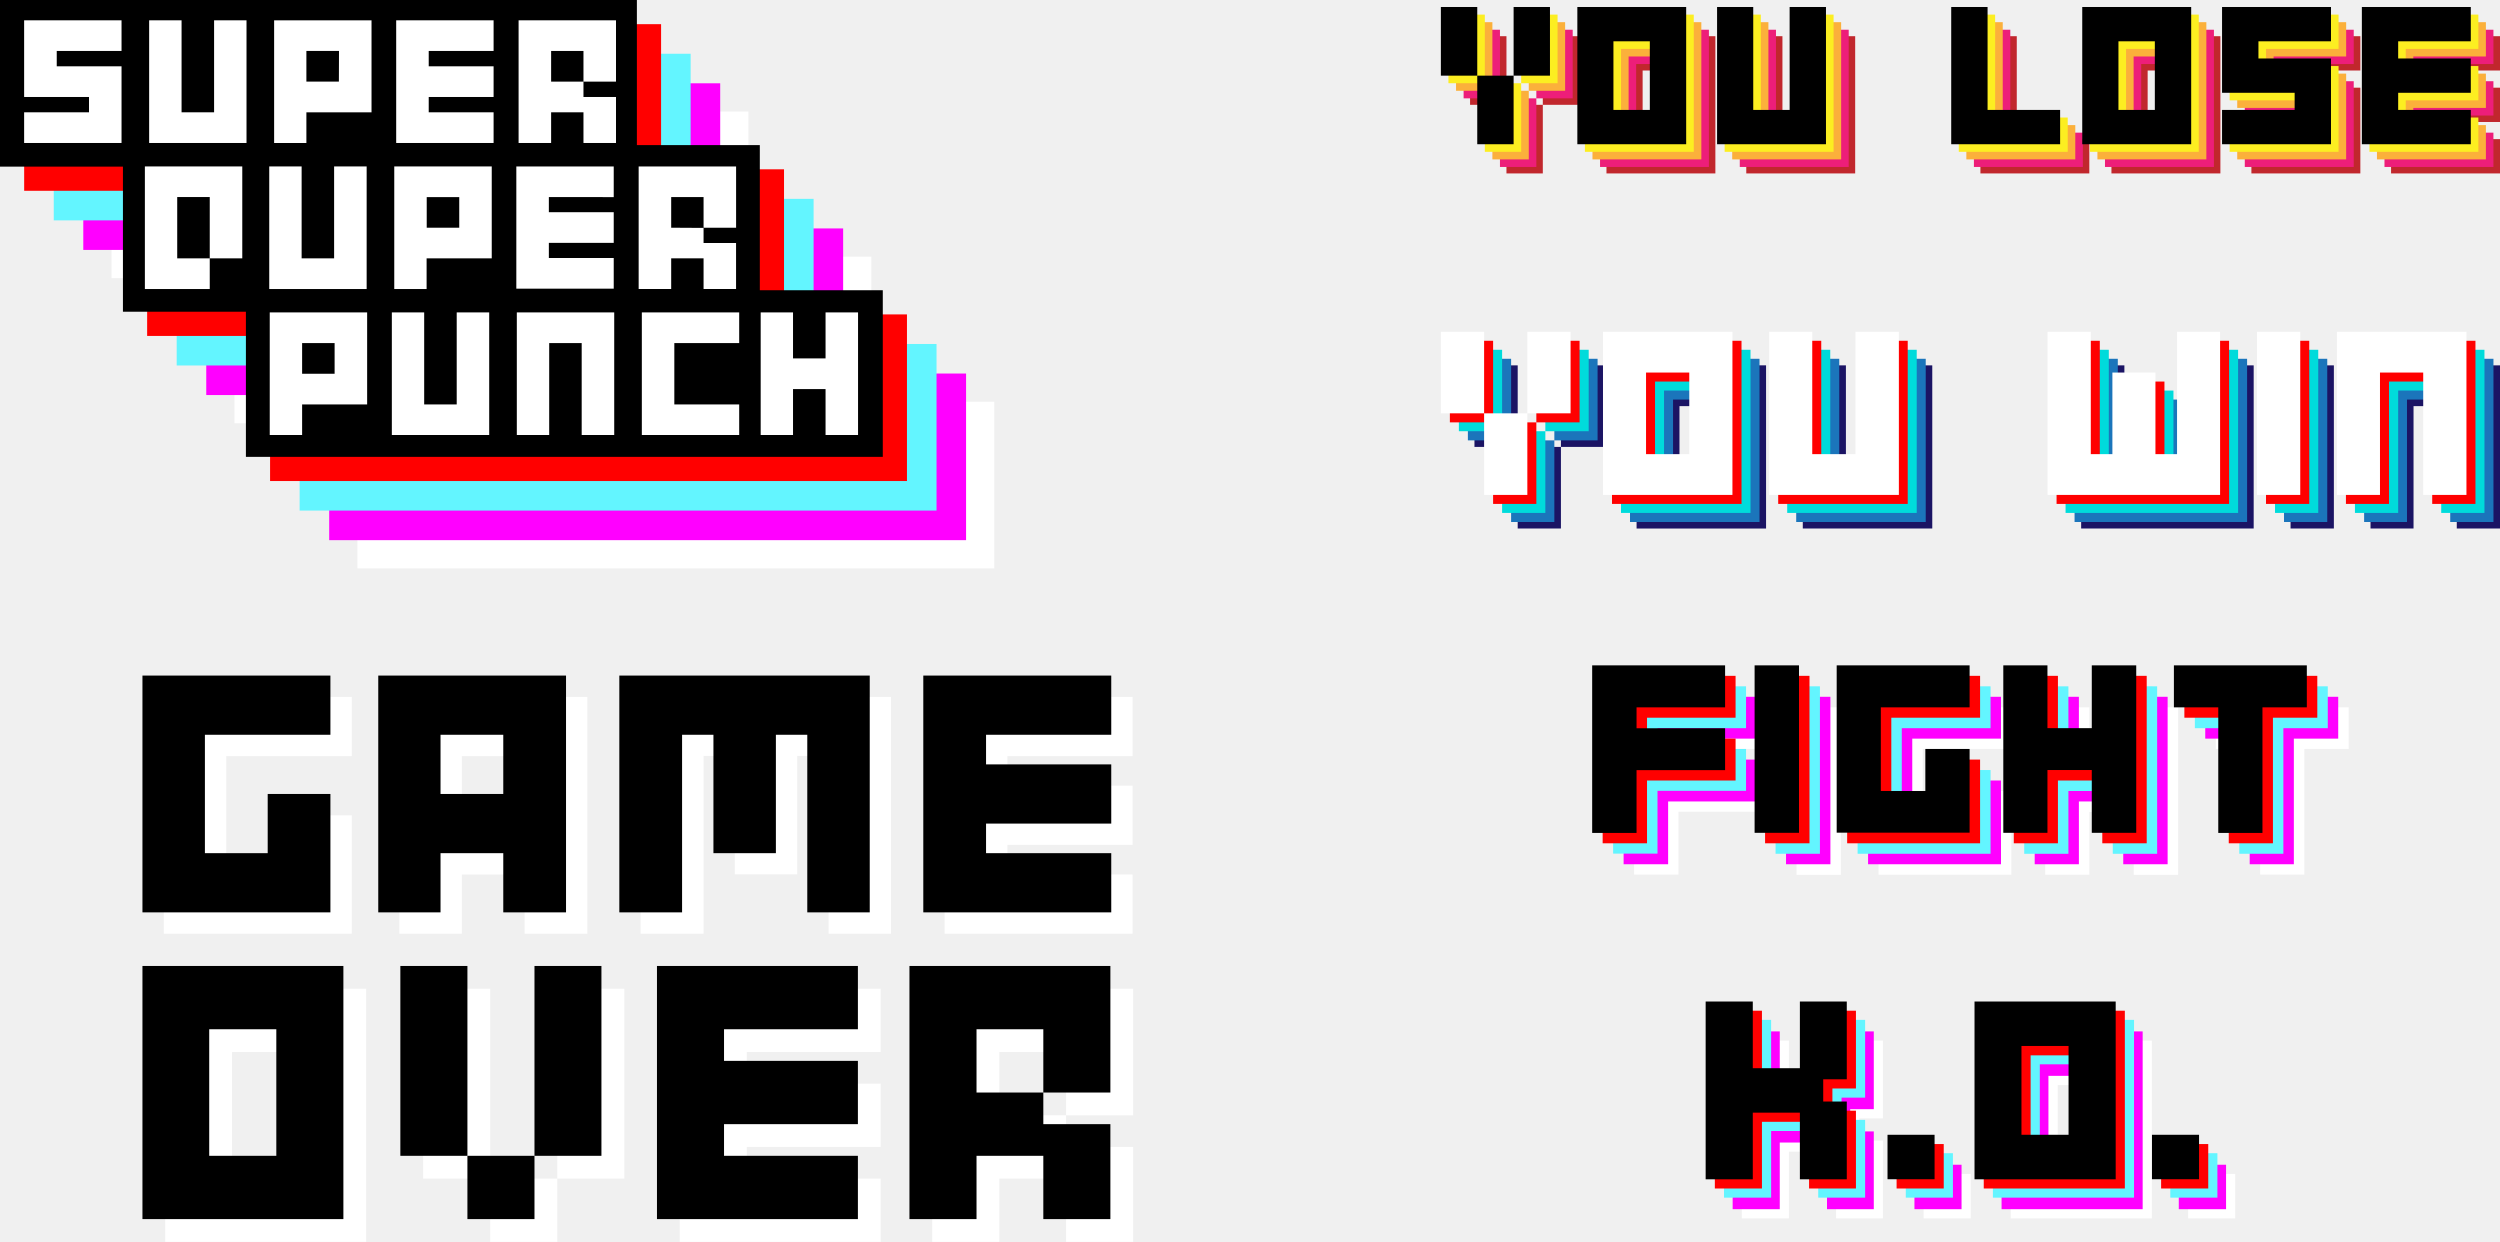
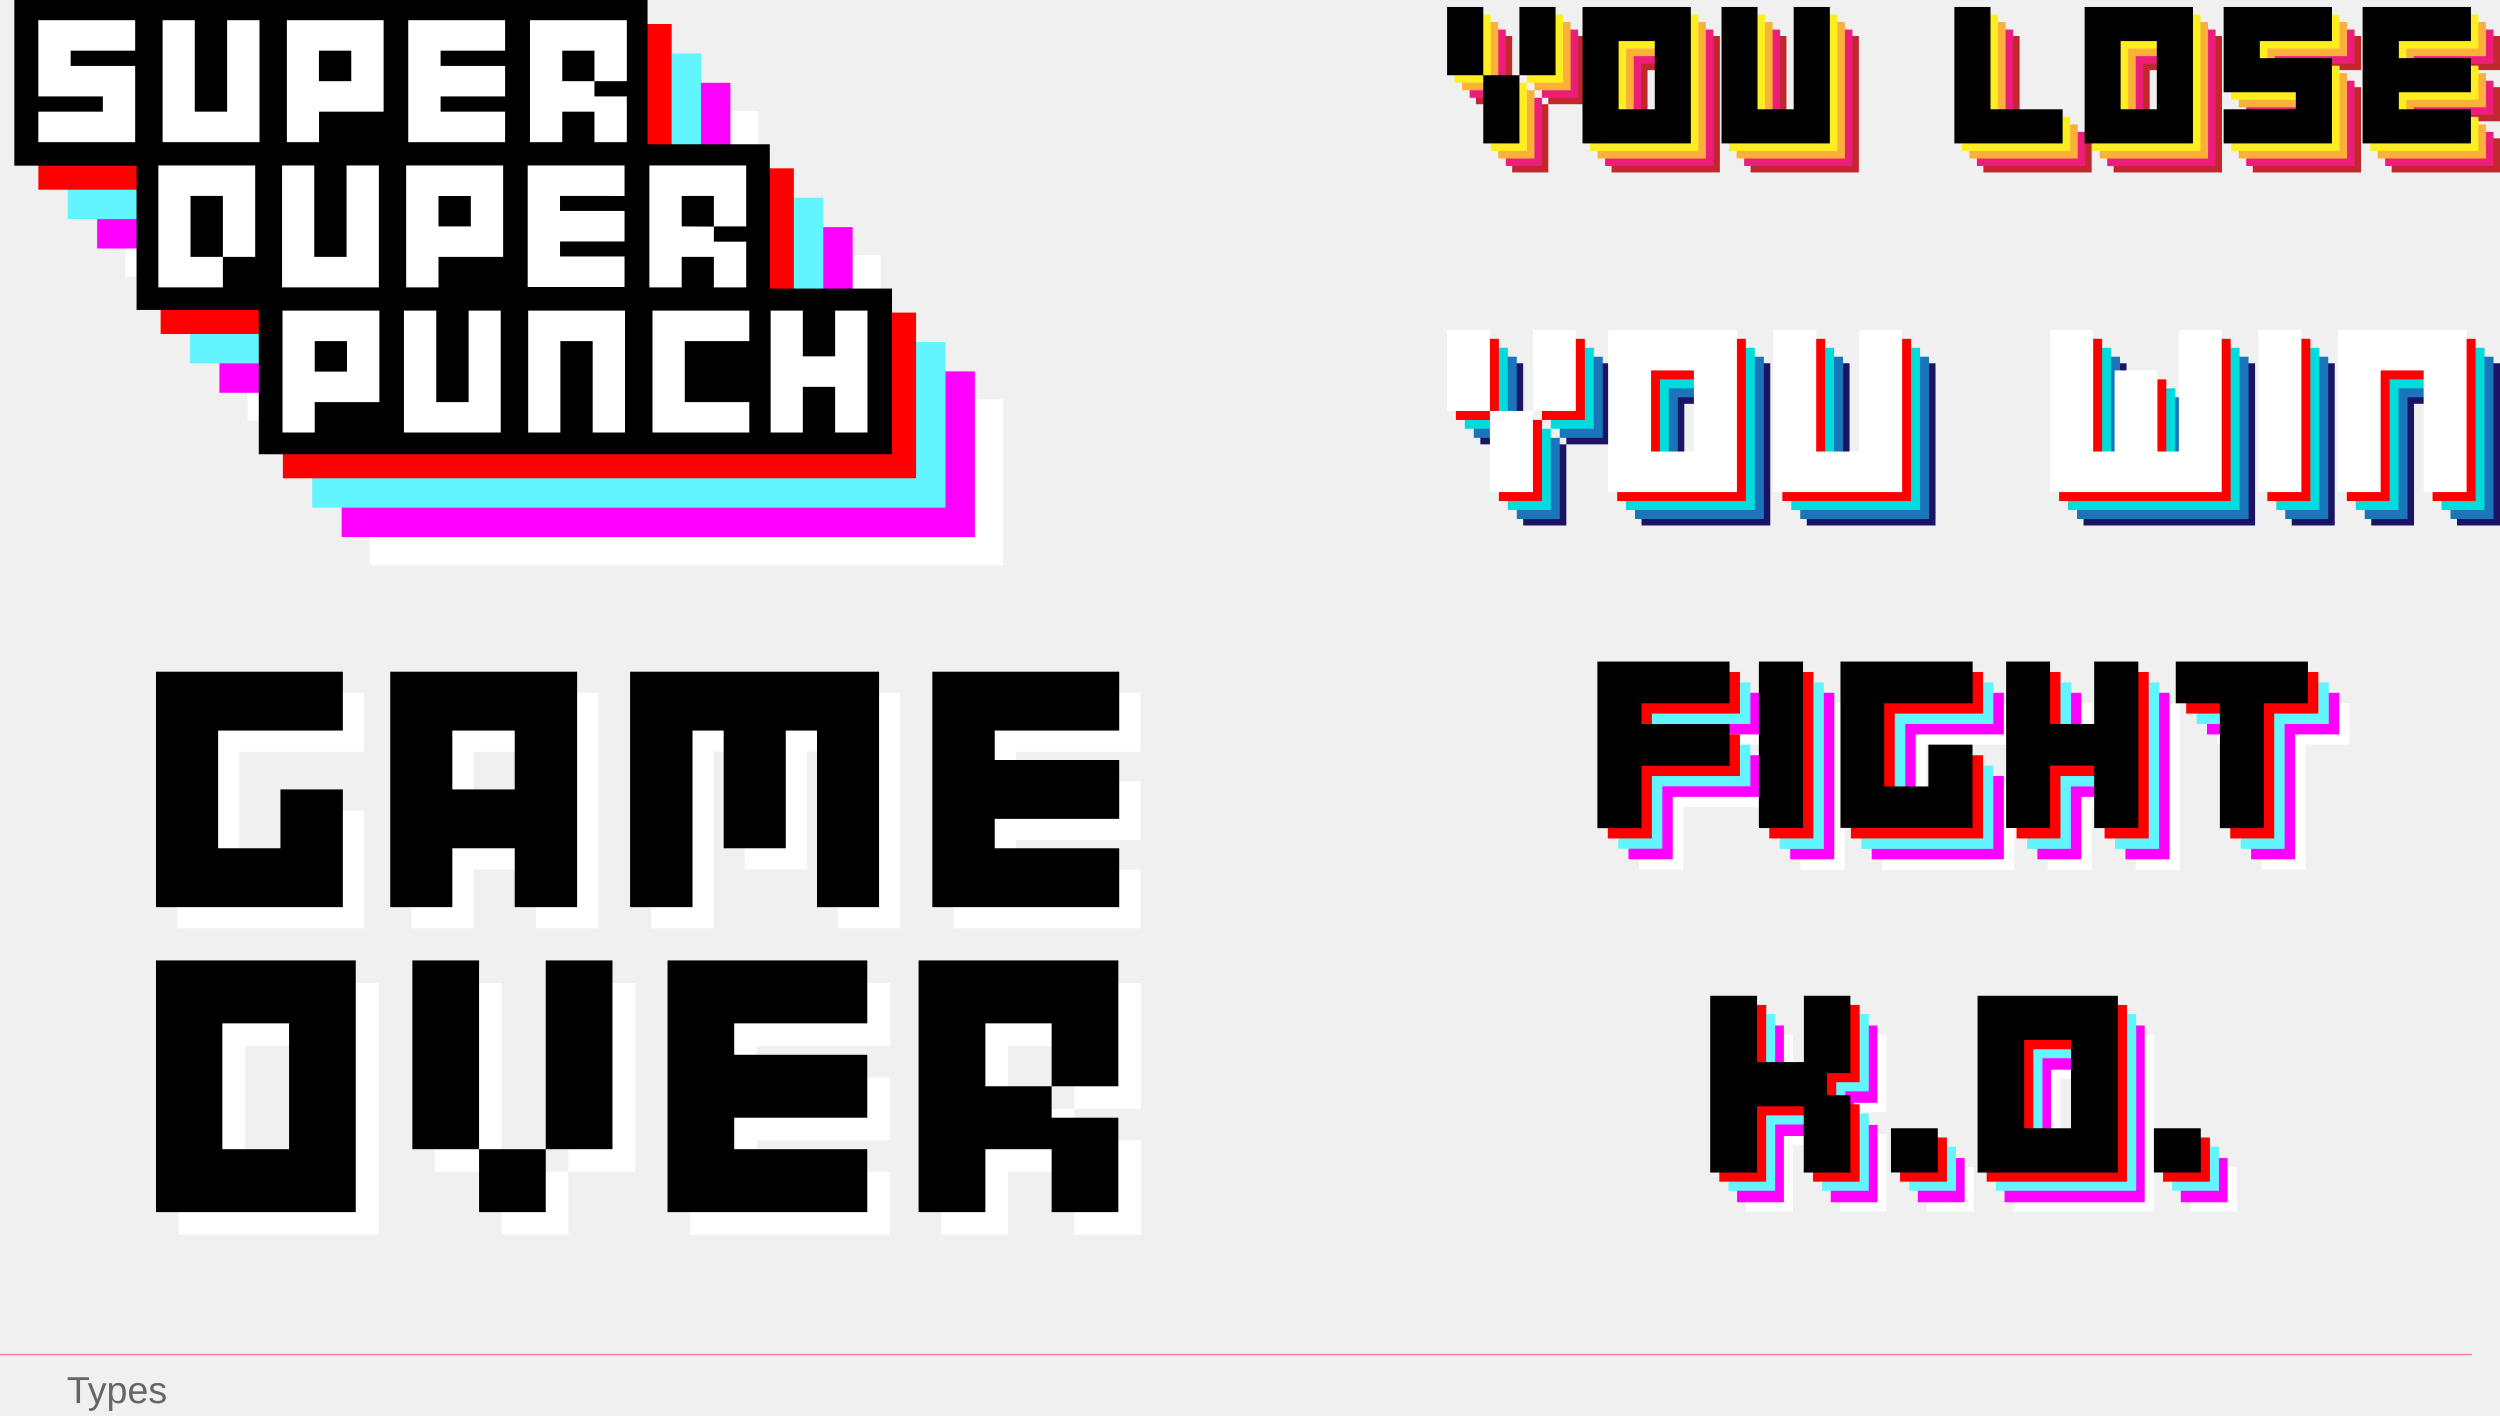
- <svg xmlns="http://www.w3.org/2000/svg" viewBox="0 0 660.92 328.31">
+ <svg xmlns="http://www.w3.org/2000/svg" viewBox="0 0 664.73 376.32">
  <defs>
-     <style>.cls-1{fill:#fff;}.cls-2{fill:#f0f;}.cls-3{fill:#63f5ff;}.cls-4{fill:red;}.cls-5{fill:#1b1464;}.cls-6{fill:#1b75bb;}.cls-7{fill:#00dbdb;}.cls-8{fill:#c1272d;}.cls-9{fill:#ed1e79;}.cls-10{fill:#fbb03b;}.cls-11{fill:#fcee21;}</style>
+     <style>.cls-1{fill:#fff;}.cls-2{fill:#f0f;}.cls-3{fill:#63f5ff;}.cls-4{fill:red;}.cls-5{fill:none;stroke:#ff7bac;stroke-miterlimit:10;stroke-width:0.4px;}.cls-6{font-size:10px;fill:#666;font-family:ArialMT, Arial;}.cls-7{letter-spacing:-0.06em;}.cls-8{fill:#1b1464;}.cls-9{fill:#1b75bb;}.cls-10{fill:#00dbdb;}.cls-11{fill:#c1272d;}.cls-12{fill:#ed1e79;}.cls-13{fill:#fbb03b;}.cls-14{fill:#fcee21;}</style>
  </defs>
  <g id="Layer_2" data-name="Layer 2">
    <g id="Logos">
-       <polygon class="cls-1" points="230.36 106.21 230.36 67.85 197.86 67.85 197.86 29.48 29.48 29.48 29.48 73.53 61.99 73.53 61.99 111.89 94.49 111.89 94.49 150.26 262.86 150.26 262.86 106.21 230.36 106.21" />
-       <polygon class="cls-2" points="222.9 98.75 222.9 60.39 190.4 60.39 190.4 22.02 22.02 22.02 22.02 66.07 54.53 66.07 54.53 104.44 87.03 104.44 87.03 142.8 255.4 142.8 255.4 98.75 222.9 98.75" />
-       <polygon class="cls-3" points="215.09 90.94 215.09 52.57 182.58 52.57 182.58 14.21 14.21 14.21 14.21 58.26 46.71 58.26 46.71 96.62 79.21 96.62 79.21 134.98 247.59 134.98 247.59 90.94 215.09 90.94" />
-       <polygon class="cls-4" points="207.27 83.12 207.27 44.76 174.77 44.76 174.77 6.39 6.39 6.39 6.39 50.44 38.9 50.44 38.9 88.81 71.4 88.81 71.4 127.17 239.77 127.17 239.77 83.12 207.27 83.12" />
-       <rect width="168.37" height="44.05" />
-       <rect x="32.5" y="38.36" width="168.37" height="44.05" />
-       <rect x="65.01" y="76.73" width="168.37" height="44.05" />
-       <path class="cls-1" d="M15,13.47v4.06H32.13V37.8H6.38V29.69H23.53V25.64H6.38V5.37H32.13v8.1Z" />
-       <path class="cls-1" d="M65.17,5.37V37.8H39.43V5.37H48V29.69h8.6V5.37Z" />
-       <path class="cls-1" d="M98.22,5.37V29.69H81V37.8H72.47V5.37Zm-8.6,8.1H81v8.11h8.59Z" />
-       <path class="cls-1" d="M113.34,13.47v4.06h17.15v8.11H113.34v4.05h17.15V37.8H104.74V5.37h25.75v8.1Z" />
-       <path class="cls-1" d="M154.25,25.64h8.6V37.8h-8.6V29.69H145.7V37.8h-8.6V5.37h25.75V21.58h-8.6Zm0-4.06V13.47H145.7v8.11Z" />
-       <path class="cls-1" d="M55.45,76.41H38.3V44H64.05V68.3h-8.6Zm0-8.11V52.09h-8.6V68.3Z" />
-       <path class="cls-1" d="M96.93,44V76.41H71.18V44h8.56V68.3h8.59V44Z" />
-       <path class="cls-1" d="M130,44V68.3H112.78v8.11h-8.55V44Zm-8.59,8.11h-8.6V60.2h8.6Z" />
-       <path class="cls-1" d="M145.1,52.09v4h17.15v8.11H145.1v4h17.15v8.11H136.5V44h25.75v8.11Z" />
-       <path class="cls-1" d="M186,64.25h8.59V76.41H186V68.3h-8.56v8.11h-8.6V44H194.6V60.2H186Zm0-4V52.09h-8.56V60.2Z" />
-       <path class="cls-1" d="M97.06,82.59v24.33H79.87V115H71.31V82.59Zm-8.6,8.11H79.87v8.11h8.59Z" />
-       <path class="cls-1" d="M129.33,82.59V115H103.59V82.59h8.55v24.33h8.6V82.59Z" />
-       <path class="cls-1" d="M162.38,82.59V115h-8.6V90.7h-8.59V115h-8.56V82.59Z" />
-       <path class="cls-1" d="M178.27,106.92h17.15V115H169.68V82.59h25.74V90.7H178.27Z" />
-       <path class="cls-1" d="M226.84,82.59V115h-8.59V102.86h-8.6V115H201.1V82.59h8.55V94.75h8.6V82.59Z" />
-       <path class="cls-1" d="M497.79,275.1v20.56h-6.23v5.87h6.23V322.1h-12.4V304.47H472.94V322.1H460.48v-47h12.46v17.62h12.45V275.1Z" />
-       <path class="cls-1" d="M521,310.35V322.1H508.54V310.35Z" />
-       <path class="cls-1" d="M568.88,275.1v47H531.57v-47Zm-12.46,11.75H544v23.5h12.45Z" />
-       <path class="cls-1" d="M590.92,310.35V322.1H578.47V310.35Z" />
-       <path class="cls-2" d="M495.37,272.67v20.56h-6.23v5.88h6.23v20.56H483V302.05H470.51v17.62H458.06v-47h12.45V290.3H483V272.67Z" />
-       <path class="cls-2" d="M518.57,307.92v11.75H506.12V307.92Z" />
-       <path class="cls-2" d="M566.45,272.67v47h-37.3v-47ZM554,284.42H541.54v23.5H554Z" />
-       <path class="cls-2" d="M588.5,307.92v11.75H576V307.92Z" />
-       <path class="cls-3" d="M493.08,269.62v20.56h-6.23v5.88h6.23v20.56h-12.4V299H468.23v17.62H455.77v-47h12.46v17.63h12.45V269.62Z" />
-       <path class="cls-3" d="M516.29,304.87v11.75H503.83V304.87Z" />
-       <path class="cls-3" d="M564.17,269.62v47H526.86v-47Zm-12.46,11.75H539.26v23.5h12.45Z" />
-       <path class="cls-3" d="M586.21,304.87v11.75H573.76V304.87Z" />
-       <path class="cls-4" d="M490.65,267.2v20.56h-6.22v5.87h6.22V314.2H478.26V296.57H465.8V314.2H453.35v-47H465.8v17.62h12.46V267.2Z" />
-       <path class="cls-4" d="M513.86,302.45V314.2H501.4V302.45Z" />
-       <path class="cls-4" d="M561.74,267.2v47h-37.3v-47ZM549.29,279H536.83v23.5h12.46Z" />
-       <path d="M488.23,264.77v20.56H482v5.88h6.23v20.56h-12.4V294.15H463.38v17.62H450.92v-47h12.46V282.4h12.45V264.77Z" />
-       <path d="M511.44,300v11.75H499V300Z" />
-       <path class="cls-4" d="M583.79,302.45V314.2H571.33V302.45Z" />
-       <path d="M581.36,300v11.75H568.91V300Z" />
-       <path d="M559.32,264.77v47H522v-47Zm-12.46,11.75H534.41V300h12.45Z" />
-       <path class="cls-1" d="M443.73,198v5.54h23.41v11.06H443.73v16.61H432V187h35.15V198Z" />
-       <path class="cls-1" d="M486.67,187v44.28H474.94V187Z" />
-       <path class="cls-1" d="M508.31,220.18H520V209.11h11.73v22.14H496.63V187h35.14V198H508.31Z" />
-       <path class="cls-1" d="M575.82,187v44.28H564.09V214.64H552.36v16.61H540.68V187h11.68v16.61h11.73V187Z" />
-       <path class="cls-1" d="M620.92,187V198H609.19v33.21H597.51V198H585.78V187Z" />
-       <path class="cls-2" d="M441,195.27v5.54h23.41v11.07H441v16.6H429.23V184.21h35.14v11.06Z" />
-       <path class="cls-2" d="M483.9,184.21v44.27H472.17V184.21Z" />
-       <path class="cls-2" d="M505.54,217.41h11.73V206.34H529v22.14H493.86V184.21H529v11.06H505.54Z" />
-       <path class="cls-2" d="M573.05,184.21v44.27H561.32v-16.6H549.59v16.6H537.91V184.21h11.68v16.6h11.73v-16.6Z" />
-       <path class="cls-2" d="M618.15,184.21v11.06H606.42v33.21H594.75V195.27H583V184.21Z" />
-       <path class="cls-3" d="M438.19,192.51V198H461.6v11.07H438.19v16.6H426.46V181.44H461.6v11.07Z" />
-       <path class="cls-3" d="M481.13,181.44v44.27H469.4V181.44Z" />
-       <path class="cls-3" d="M502.77,214.64H514.5V203.57h11.74v22.14H491.09V181.44h35.15v11.07H502.77Z" />
-       <path class="cls-3" d="M570.28,181.44v44.27H558.55v-16.6H546.82v16.6H535.14V181.44h11.68V198h11.73v-16.6Z" />
-       <path class="cls-3" d="M615.39,181.44v11.07H603.65v33.2H592v-33.2H580.25V181.44Z" />
-       <path class="cls-4" d="M435.42,189.74v5.53h23.41v11.07H435.42v16.6H423.69V178.67h35.14v11.07Z" />
-       <path class="cls-4" d="M478.37,178.67v44.27H466.63V178.67Z" />
-       <path class="cls-4" d="M500,211.87h11.74V200.81h11.73v22.13H488.33V178.67h35.14v11.07H500Z" />
-       <path class="cls-4" d="M567.52,178.67v44.27H555.78v-16.6H544.05v16.6H532.38V178.67h11.67v16.6h11.73v-16.6Z" />
-       <path class="cls-4" d="M612.62,178.67v11.07H600.89v33.2H589.21v-33.2H577.48V178.67Z" />
-       <path d="M432.65,187v5.53h23.41v11.07H432.65v16.6H420.92V175.9h35.14V187Z" />
-       <path d="M475.6,175.9v44.27H463.86V175.9Z" />
-       <path d="M497.23,209.11H509V198H520.7v22.13H485.56V175.9H520.7V187H497.23Z" />
-       <path d="M564.75,175.9v44.27H553v-16.6H541.28v16.6H529.61V175.9h11.67v16.6H553V175.9Z" />
-       <path d="M609.85,175.9V187H598.12v33.2H586.44V187H574.71V175.9Z" />
-       <path class="cls-5" d="M412.66,118.15V96.59h11.43v21.56H412.66v21.57H401.23V118.15H389.8V96.59h11.43v21.56Z" />
-       <path class="cls-5" d="M466.89,96.59v43.13H432.66V96.59Zm-11.43,10.78H444v21.56h11.42Z" />
-       <path class="cls-5" d="M510.83,96.59v43.13H476.6V96.59H488v32.34H499.4V96.59Z" />
-       <path class="cls-5" d="M595.8,96.59v43.13H550.19V96.59h11.43v32.34h5.71V107.37h11.38v21.56h5.71V96.59Z" />
-       <path class="cls-5" d="M617,96.59v43.13H605.55V96.59Z" />
-       <path class="cls-5" d="M660.92,96.59v43.13H649.49V107.37H638.06v32.35H626.69V96.59Z" />
-       <path class="cls-6" d="M410.92,116.42V94.85h11.43v21.57H410.92V138H399.49V116.42H388.06V94.85h11.43v21.57Z" />
-       <path class="cls-6" d="M465.16,94.85V138H430.92V94.85Zm-11.43,10.78H442.3V127.2h11.43Z" />
-       <path class="cls-6" d="M509.1,94.85V138H474.86V94.85h11.38V127.2h11.43V94.85Z" />
-       <path class="cls-6" d="M594.06,94.85V138H548.45V94.85h11.43V127.2h5.72V105.63H577V127.2h5.72V94.85Z" />
-       <path class="cls-6" d="M615.25,94.85V138H603.82V94.85Z" />
-       <path class="cls-6" d="M659.19,94.85V138H647.76V105.63H636.33V138H625V94.85Z" />
-       <path class="cls-7" d="M408.54,114V92.47H420V114H408.54V135.6H397.11V114H385.68V92.47h11.43V114Z" />
-       <path class="cls-7" d="M462.78,92.47V135.6H428.54V92.47Zm-11.43,10.78H439.92v21.57h11.43Z" />
-       <path class="cls-7" d="M506.72,92.47V135.6H472.48V92.47h11.38v32.35h11.43V92.47Z" />
-       <path class="cls-7" d="M591.68,92.47V135.6H546.07V92.47H557.5v32.35h5.71V103.25h11.38v21.57h5.71V92.47Z" />
-       <path class="cls-7" d="M612.87,92.47V135.6H601.44V92.47Z" />
-       <path class="cls-7" d="M656.81,92.47V135.6H645.38V103.25H634V135.6H622.57V92.47Z" />
-       <path class="cls-4" d="M406.16,111.66V90.09h11.43v21.57H406.16v21.56H394.73V111.66H383.3V90.09h11.43v21.57Z" />
-       <path class="cls-4" d="M460.4,90.09v43.13H426.16V90.09ZM449,100.87H437.54v21.57H449Z" />
-       <path class="cls-4" d="M504.34,90.09v43.13H470.1V90.09h11.38v32.35h11.43V90.09Z" />
-       <path class="cls-4" d="M589.3,90.09v43.13H543.69V90.09h11.43v32.35h5.71V100.87h11.38v21.57h5.71V90.09Z" />
-       <path class="cls-4" d="M610.49,90.09v43.13H599.06V90.09Z" />
-       <path class="cls-4" d="M654.43,90.09v43.13H643V100.87H631.57v32.35H620.19V90.09Z" />
-       <path class="cls-1" d="M403.78,109.27V87.71h11.43v21.56H403.78v21.57H392.35V109.27H380.92V87.71h11.43v21.56Z" />
-       <path class="cls-1" d="M458,87.71v43.13H423.78V87.71ZM446.59,98.49H435.16v21.57h11.43Z" />
-       <path class="cls-1" d="M502,87.71v43.13H467.72V87.71H479.1v32.35h11.43V87.71Z" />
-       <path class="cls-1" d="M586.92,87.71v43.13H541.31V87.71h11.43v32.35h5.71V98.49h11.38v21.57h5.71V87.71Z" />
-       <path class="cls-1" d="M608.11,87.71v43.13H596.68V87.71Z" />
-       <path class="cls-1" d="M652.05,87.71v43.13H640.62V98.49H629.19v32.35H617.81V87.71Z" />
-       <path class="cls-8" d="M407.87,27.71V9.57h9.61V27.71h-9.61V45.85h-9.61V27.71h-9.62V9.57h9.62V27.71Z" />
-       <path class="cls-8" d="M453.49,9.57V45.85H424.7V9.57Zm-9.61,9.07h-9.62V36.78h9.62Z" />
-       <path class="cls-8" d="M490.45,9.57V45.85H461.66V9.57h9.56V36.78h9.62V9.57Z" />
-       <path class="cls-8" d="M552.35,36.78v9.07H523.56V9.57h9.61V36.78Z" />
-       <path class="cls-8" d="M587,9.57V45.85H558.2V9.57Zm-9.61,9.07h-9.62V36.78h9.62Z" />
-       <path class="cls-8" d="M604.78,18.64v4.54H624V45.85h-28.8V36.78h19.19V32.25H595.16V9.57H624v9.07Z" />
-       <path class="cls-8" d="M641.74,18.64v4.54h19.18v9.07H641.74v4.53h19.18v9.07h-28.8V9.57h28.8v9.07Z" />
-       <path class="cls-9" d="M406.16,26V7.86h9.61V26h-9.61V44.14h-9.62V26h-9.61V7.86h9.61V26Z" />
-       <path class="cls-9" d="M451.78,7.86V44.14H423V7.86Zm-9.61,9.07h-9.62V35.07h9.62Z" />
-       <path class="cls-9" d="M488.74,7.86V44.14h-28.8V7.86h9.57V35.07h9.62V7.86Z" />
-       <path class="cls-9" d="M550.64,35.07v9.07h-28.8V7.86h9.62V35.07Z" />
-       <path class="cls-9" d="M585.29,7.86V44.14h-28.8V7.86Zm-9.61,9.07h-9.62V35.07h9.62Z" />
-       <path class="cls-9" d="M603.07,16.93v4.54h19.18V44.14h-28.8V35.07h19.19V30.54H593.45V7.86h28.8v9.07Z" />
-       <path class="cls-9" d="M640,16.93v4.54h19.18v9.07H640v4.53h19.18v9.07h-28.8V7.86h28.8v9.07Z" />
-       <path class="cls-10" d="M404.16,24V5.86h9.61V24h-9.61V42.14h-9.62V24h-9.61V5.86h9.61V24Z" />
-       <path class="cls-10" d="M449.78,5.86V42.14H421V5.86Zm-9.62,9.07h-9.61V33.07h9.61Z" />
-       <path class="cls-10" d="M486.74,5.86V42.14h-28.8V5.86h9.57V33.07h9.61V5.86Z" />
-       <path class="cls-10" d="M548.64,33.07v9.07h-28.8V5.86h9.62V33.07Z" />
-       <path class="cls-10" d="M583.29,5.86V42.14h-28.8V5.86Zm-9.62,9.07h-9.61V33.07h9.61Z" />
-       <path class="cls-10" d="M601.06,14.93v4.53h19.19V42.14h-28.8V33.07h19.18V28.53H591.45V5.86h28.8v9.07Z" />
-       <path class="cls-10" d="M638,14.93v4.53h19.19v9.07H638v4.54h19.19v9.07h-28.8V5.86h28.8v9.07Z" />
-       <path class="cls-11" d="M402.15,22V3.86h9.62V22h-9.62V40.14h-9.61V22h-9.62V3.86h9.62V22Z" />
-       <path class="cls-11" d="M447.78,3.86V40.14H419V3.86Zm-9.62,9.07h-9.61V31.07h9.61Z" />
-       <path class="cls-11" d="M484.74,3.86V40.14h-28.8V3.86h9.57V31.07h9.61V3.86Z" />
-       <path class="cls-11" d="M546.64,31.07v9.07h-28.8V3.86h9.61V31.07Z" />
-       <path class="cls-11" d="M581.28,3.86V40.14H552.49V3.86Zm-9.61,9.07h-9.61V31.07h9.61Z" />
-       <path class="cls-11" d="M599.06,12.93v4.53h19.18V40.14H589.45V31.07h19.18V26.53H589.45V3.86h28.79v9.07Z" />
-       <path class="cls-11" d="M636,12.93v4.53H655.2v9.07H636v4.54H655.2v9.07H626.41V3.86H655.2v9.07Z" />
-       <path d="M400.15,20V1.85h9.61V20h-9.61V38.13h-9.61V20h-9.62V1.85h9.62V20Z" />
-       <path d="M445.77,1.85V38.13H417V1.85Zm-9.61,9.07h-9.62V29.06h9.62Z" />
-       <path d="M482.73,1.85V38.13H453.94V1.85h9.56V29.06h9.62V1.85Z" />
-       <path d="M544.63,29.06v9.07H515.84V1.85h9.61V29.06Z" />
-       <path d="M579.28,1.85V38.13h-28.8V1.85Zm-9.61,9.07h-9.62V29.06h9.62Z" />
-       <path d="M597.06,10.92v4.54h19.18V38.13h-28.8V29.06h19.19V24.53H587.44V1.85h28.8v9.07Z" />
-       <path d="M634,10.92v4.54H653.2v9.07H634v4.53H653.2v9.07H624.4V1.85h28.8v9.07Z" />
-       <path class="cls-1" d="M59.81,231.19H76.4V215.54H93v31.3H43.3v-62.6H93v15.65H59.81Z" />
-       <path class="cls-1" d="M155.28,184.24v62.6H138.69V231.19H122.1v15.65H105.58v-62.6Zm-16.59,15.65H122.1v15.65h16.59Z" />
-       <path class="cls-1" d="M235.56,184.24v62.6H219.05v-47h-8.29v31.3H194.25v-31.3H186v47H169.36v-62.6Z" />
-       <path class="cls-1" d="M266.32,199.89v7.82h33.1v15.65h-33.1v7.83h33.1v15.65H249.73v-62.6h49.69v15.65Z" />
-       <path d="M54.17,225.55h16.6V209.9H87.35v31.3H37.66V178.6H87.35v15.65H54.17Z" />
-       <path d="M149.64,178.6v62.6H133.05V225.55H116.46V241.2H100V178.6Zm-16.59,15.65H116.46V209.9h16.59Z" />
-       <path d="M229.93,178.6v62.6H213.42V194.25h-8.3v31.3H188.61v-31.3h-8.29V241.2H163.73V178.6Z" />
-       <path d="M260.68,194.25v7.83h33.1v15.65h-33.1v7.82h33.1V241.2H244.09V178.6h49.69v15.65Z" />
-       <path class="cls-1" d="M96.8,261.39v66.92H43.68V261.39ZM79.07,278.12H61.34v33.46H79.07Z" />
-       <path class="cls-1" d="M147.33,311.58V261.39h17.73v50.19H147.33v16.73H129.59V311.58H111.86V261.39h17.73v50.19Z" />
-       <path class="cls-1" d="M197.43,278.12v8.36h35.39v16.73H197.43v8.37h35.39v16.73H179.7V261.39h53.12v16.73Z" />
-       <path class="cls-1" d="M281.84,303.21h17.73v25.1H281.84V311.58H264.19v16.73H246.45V261.39h53.12v33.46H281.84Zm0-8.36V278.12H264.19v16.73Z" />
-       <path d="M90.78,255.37v66.92H37.66V255.37ZM73.05,272.1H55.31v33.46H73.05Z" />
-       <path d="M141.3,305.56V255.37H159v50.19H141.3v16.73H123.57V305.56H105.84V255.37h17.73v50.19Z" />
-       <path d="M191.41,272.1v8.36H226.8v16.73H191.41v8.37H226.8v16.73H173.68V255.37H226.8V272.1Z" />
-       <path d="M275.82,297.19h17.73v25.1H275.82V305.56H258.16v16.73H240.43V255.37h53.12v33.46H275.82Zm0-8.36V272.1H258.16v16.73Z" />
+       <polygon class="cls-1" points="234.17 106.21 234.17 67.85 201.67 67.85 201.67 29.48 33.29 29.48 33.29 73.53 65.8 73.53 65.8 111.89 98.3 111.89 98.3 150.26 266.67 150.26 266.67 106.21 234.17 106.21" />
+       <polygon class="cls-2" points="226.71 98.75 226.71 60.39 194.21 60.39 194.21 22.02 25.83 22.02 25.83 66.07 58.34 66.07 58.34 104.44 90.84 104.44 90.84 142.8 259.21 142.8 259.21 98.75 226.71 98.75" />
+       <polygon class="cls-3" points="218.9 90.94 218.9 52.57 186.39 52.57 186.39 14.21 18.02 14.21 18.02 58.26 50.52 58.26 50.52 96.62 83.02 96.62 83.02 134.98 251.4 134.98 251.4 90.94 218.9 90.94" />
+       <polygon class="cls-4" points="211.08 83.12 211.08 44.76 178.58 44.76 178.58 6.39 10.2 6.39 10.2 50.44 42.71 50.44 42.71 88.81 75.21 88.81 75.21 127.17 243.58 127.17 243.58 83.12 211.08 83.12" />
+       <rect x="3.81" width="168.37" height="44.05" />
+       <rect x="36.31" y="38.36" width="168.37" height="44.05" />
+       <rect x="68.81" y="76.73" width="168.37" height="44.05" />
+       <path class="cls-1" d="M18.79,13.47v4.06H35.94V37.8H10.19V29.69H27.34V25.64H10.19V5.37H35.94v8.1Z" />
+       <path class="cls-1" d="M69,5.37V37.8H43.24V5.37h8.55V29.69h8.6V5.37Z" />
+       <path class="cls-1" d="M102,5.37V29.69H84.83V37.8H76.28V5.37Zm-8.6,8.1h-8.6v8.11h8.6Z" />
+       <path class="cls-1" d="M117.15,13.47v4.06H134.3v8.11H117.15v4.05H134.3V37.8H108.55V5.37H134.3v8.1Z" />
+       <path class="cls-1" d="M158.06,25.64h8.6V37.8h-8.6V29.69H149.5V37.8h-8.59V5.37h25.75V21.58h-8.6Zm0-4.06V13.47H149.5v8.11Z" />
+       <path class="cls-1" d="M59.26,76.41H42.11V44H67.85V68.3H59.26Zm0-8.11V52.09h-8.6V68.3Z" />
+       <path class="cls-1" d="M100.74,44V76.41H75V44h8.56V68.3h8.59V44Z" />
+       <path class="cls-1" d="M133.78,44V68.3H116.59v8.11H108V44Zm-8.59,8.11h-8.6V60.2h8.6Z" />
+       <path class="cls-1" d="M148.91,52.09v4h17.15v8.11H148.91v4h17.15v8.11H140.31V44h25.75v8.11Z" />
+       <path class="cls-1" d="M189.81,64.25h8.6V76.41h-8.6V68.3h-8.55v8.11h-8.6V44h25.75V60.2h-8.6Zm0-4V52.09h-8.55V60.2Z" />
+       <path class="cls-1" d="M100.87,82.59v24.33H83.68V115H75.12V82.59Zm-8.6,8.11H83.68v8.11h8.59Z" />
+       <path class="cls-1" d="M133.14,82.59V115H107.4V82.59H116v24.33h8.6V82.59Z" />
+       <path class="cls-1" d="M166.19,82.59V115h-8.6V90.7H149V115h-8.56V82.59Z" />
+       <path class="cls-1" d="M182.08,106.92h17.15V115H173.49V82.59h25.74V90.7H182.08Z" />
+       <path class="cls-1" d="M230.65,82.59V115h-8.59V102.86h-8.6V115h-8.55V82.59h8.55V94.75h8.6V82.59Z" />
+       <line class="cls-5" x1="657.27" y1="360.17" y2="360.17" />
+       <text class="cls-6" transform="translate(17.77 373.07)">
+         <tspan class="cls-7">T</tspan>
+         <tspan x="5.56" y="0">ypes</tspan>
+       </text>
+       <path class="cls-1" d="M501.6,275.1v20.56h-6.23v5.87h6.23V322.1H489.2V304.47H476.75V322.1H464.29v-47h12.46v17.62H489.2V275.1Z" />
+       <path class="cls-1" d="M524.81,310.35V322.1H512.35V310.35Z" />
+       <path class="cls-1" d="M572.69,275.1v47H535.38v-47Zm-12.46,11.75H547.78v23.5h12.45Z" />
+       <path class="cls-1" d="M594.73,310.35V322.1H582.28V310.35Z" />
+       <path class="cls-2" d="M499.17,272.67v20.56H493v5.88h6.22v20.56H486.78V302.05H474.32v17.62H461.87v-47h12.45V290.3h12.46V272.67Z" />
+       <path class="cls-2" d="M522.38,307.92v11.75H509.93V307.92Z" />
+       <path class="cls-2" d="M570.26,272.67v47H533v-47Zm-12.45,11.75H545.35v23.5h12.46Z" />
+       <path class="cls-2" d="M592.31,307.92v11.75H579.85V307.92Z" />
+       <path class="cls-3" d="M496.89,269.62v20.56h-6.23v5.88h6.23v20.56h-12.4V299H472v17.62H459.58v-47H472v17.63h12.45V269.62Z" />
+       <path class="cls-3" d="M520.09,304.87v11.75H507.64V304.87Z" />
+       <path class="cls-3" d="M568,269.62v47H530.67v-47Zm-12.46,11.75H543.07v23.5h12.45Z" />
+       <path class="cls-3" d="M590,304.87v11.75H577.56V304.87Z" />
+       <path class="cls-4" d="M494.46,267.2v20.56h-6.22v5.87h6.22V314.2H482.07V296.57H469.61V314.2H457.16v-47h12.45v17.62h12.46V267.2Z" />
+       <path class="cls-4" d="M517.67,302.45V314.2H505.21V302.45Z" />
+       <path class="cls-4" d="M565.55,267.2v47H528.24v-47ZM553.1,279H540.64v23.5H553.1Z" />
+       <path d="M492,264.77v20.56h-6.23v5.88H492v20.56h-12.4V294.15H467.19v17.62H454.73v-47h12.46V282.4h12.45V264.77Z" />
+       <path d="M515.24,300v11.75H502.79V300Z" />
+       <path class="cls-4" d="M587.6,302.45V314.2H575.14V302.45Z" />
+       <path d="M585.17,300v11.75H572.71V300Z" />
+       <path d="M563.13,264.77v47H525.82v-47Zm-12.46,11.75H538.22V300h12.45Z" />
+       <path class="cls-1" d="M447.54,198v5.54h23.4v11.06h-23.4v16.61H435.8V187h35.14V198Z" />
+       <path class="cls-1" d="M490.48,187v44.28H478.75V187Z" />
+       <path class="cls-1" d="M512.12,220.18h11.73V209.11h11.73v22.14H500.44V187h35.14V198H512.12Z" />
+       <path class="cls-1" d="M579.63,187v44.28H567.9V214.64H556.17v16.61H544.49V187h11.68v16.61H567.9V187Z" />
+       <path class="cls-1" d="M624.73,187V198H613v33.21H601.32V198H589.59V187Z" />
+       <path class="cls-2" d="M444.77,195.27v5.54h23.41v11.07H444.77v16.6H433V184.21h35.14v11.06Z" />
+       <path class="cls-2" d="M487.71,184.21v44.27H476V184.21Z" />
+       <path class="cls-2" d="M509.35,217.41h11.73V206.34h11.73v22.14H497.67V184.21h35.14v11.06H509.35Z" />
+       <path class="cls-2" d="M576.86,184.21v44.27H565.13v-16.6H553.4v16.6H541.72V184.21H553.4v16.6h11.73v-16.6Z" />
+       <path class="cls-2" d="M622,184.21v11.06H610.23v33.21H598.55V195.27H586.82V184.21Z" />
+       <path class="cls-3" d="M442,192.51V198h23.41v11.07H442v16.6H430.27V181.44h35.14v11.07Z" />
+       <path class="cls-3" d="M484.94,181.44v44.27H473.21V181.44Z" />
+       <path class="cls-3" d="M506.58,214.64h11.73V203.57H530v22.14H494.9V181.44H530v11.07H506.58Z" />
+       <path class="cls-3" d="M574.09,181.44v44.27H562.36v-16.6H550.63v16.6H539V181.44h11.68V198h11.73v-16.6Z" />
+       <path class="cls-3" d="M619.2,181.44v11.07H607.46v33.2H595.79v-33.2H584.05V181.44Z" />
+       <path class="cls-4" d="M439.23,189.74v5.53h23.41v11.07H439.23v16.6H427.5V178.67h35.14v11.07Z" />
+       <path class="cls-4" d="M482.17,178.67v44.27H470.44V178.67Z" />
+       <path class="cls-4" d="M503.81,211.87h11.73V200.81h11.74v22.13H492.14V178.67h35.14v11.07H503.81Z" />
+       <path class="cls-4" d="M571.33,178.67v44.27H559.59v-16.6H547.86v16.6H536.19V178.67h11.67v16.6h11.73v-16.6Z" />
+       <path class="cls-4" d="M616.43,178.67v11.07H604.7v33.2H593v-33.2H581.29V178.67Z" />
+       <path d="M436.46,187v5.53h23.41v11.07H436.46v16.6H424.73V175.9h35.14V187Z" />
+       <path d="M479.41,175.9v44.27H467.67V175.9Z" />
+       <path d="M501,209.11h11.74V198h11.73v22.13H489.37V175.9h35.14V187H501Z" />
+       <path d="M568.56,175.9v44.27H556.83v-16.6H545.09v16.6H533.42V175.9h11.67v16.6h11.74V175.9Z" />
+       <path d="M613.66,175.9V187H601.93v33.2H590.25V187H578.52V175.9Z" />
+       <path class="cls-8" d="M416.47,118.15V96.59H427.9v21.56H416.47v21.57H405V118.15H393.61V96.59H405v21.56Z" />
+       <path class="cls-8" d="M470.7,96.59v43.13H436.47V96.59Zm-11.43,10.78H447.84v21.56h11.43Z" />
+       <path class="cls-8" d="M514.64,96.59v43.13H480.41V96.59h11.37v32.34h11.43V96.59Z" />
+       <path class="cls-8" d="M599.61,96.59v43.13H554V96.59h11.43v32.34h5.72V107.37h11.37v21.56h5.72V96.59Z" />
+       <path class="cls-8" d="M620.79,96.59v43.13H609.36V96.59Z" />
+       <path class="cls-8" d="M664.73,96.59v43.13H653.3V107.37H641.87v32.35H630.5V96.59Z" />
+       <path class="cls-9" d="M414.73,116.42V94.85h11.43v21.57H414.73V138H403.3V116.42H391.87V94.85H403.3v21.57Z" />
+       <path class="cls-9" d="M469,94.85V138H434.73V94.85Zm-11.43,10.78H446.11V127.2h11.43Z" />
+       <path class="cls-9" d="M512.91,94.85V138H478.67V94.85h11.38V127.2h11.43V94.85Z" />
+       <path class="cls-9" d="M597.87,94.85V138H552.26V94.85h11.43V127.2h5.71V105.63h11.38V127.2h5.71V94.85Z" />
+       <path class="cls-9" d="M619.06,94.85V138H607.63V94.85Z" />
+       <path class="cls-9" d="M663,94.85V138H651.57V105.63H640.14V138H628.76V94.85Z" />
+       <path class="cls-10" d="M412.35,114V92.47h11.43V114H412.35V135.6H400.92V114H389.49V92.47h11.43V114Z" />
+       <path class="cls-10" d="M466.59,92.47V135.6H432.35V92.47Zm-11.43,10.78H443.73v21.57h11.43Z" />
+       <path class="cls-10" d="M510.53,92.47V135.6H476.29V92.47h11.38v32.35H499.1V92.47Z" />
+       <path class="cls-10" d="M595.49,92.47V135.6H549.88V92.47h11.43v32.35H567V103.25H578.4v21.57h5.71V92.47Z" />
+       <path class="cls-10" d="M616.68,92.47V135.6H605.25V92.47Z" />
+       <path class="cls-10" d="M660.62,92.47V135.6H649.19V103.25H637.76V135.6H626.38V92.47Z" />
+       <path class="cls-4" d="M410,111.66V90.09H421.4v21.57H410v21.56H398.54V111.66H387.11V90.09h11.43v21.57Z" />
+       <path class="cls-4" d="M464.21,90.09v43.13H430V90.09Zm-11.43,10.78H441.35v21.57h11.43Z" />
+       <path class="cls-4" d="M508.14,90.09v43.13H473.91V90.09h11.38v32.35h11.43V90.09Z" />
+       <path class="cls-4" d="M593.11,90.09v43.13H547.5V90.09h11.43v32.35h5.71V100.87H576v21.57h5.71V90.09Z" />
+       <path class="cls-4" d="M614.3,90.09v43.13H602.87V90.09Z" />
+       <path class="cls-4" d="M658.24,90.09v43.13H646.81V100.87H635.38v32.35H624V90.09Z" />
+       <path class="cls-1" d="M407.59,109.27V87.71H419v21.56H407.59v21.57H396.16V109.27H384.73V87.71h11.43v21.56Z" />
+       <path class="cls-1" d="M461.83,87.71v43.13H427.59V87.71ZM450.4,98.49H439v21.57H450.4Z" />
+       <path class="cls-1" d="M505.76,87.71v43.13H471.53V87.71h11.38v32.35h11.42V87.71Z" />
+       <path class="cls-1" d="M590.73,87.71v43.13H545.12V87.71h11.43v32.35h5.71V98.49h11.38v21.57h5.71V87.71Z" />
+       <path class="cls-1" d="M611.92,87.71v43.13H600.49V87.71Z" />
+       <path class="cls-1" d="M655.85,87.71v43.13H644.43V98.49H633v32.35H621.62V87.71Z" />
+       <path class="cls-11" d="M411.68,27.71V9.57h9.61V27.71h-9.61V45.85h-9.61V27.71h-9.62V9.57h9.62V27.71Z" />
+       <path class="cls-11" d="M457.3,9.57V45.85H428.5V9.57Zm-9.61,9.07h-9.62V36.78h9.62Z" />
+       <path class="cls-11" d="M494.26,9.57V45.85h-28.8V9.57H475V36.78h9.62V9.57Z" />
+       <path class="cls-11" d="M556.16,36.78v9.07H527.37V9.57H537V36.78Z" />
+       <path class="cls-11" d="M590.81,9.57V45.85H562V9.57Zm-9.61,9.07h-9.62V36.78h9.62Z" />
+       <path class="cls-11" d="M608.59,18.64v4.54h19.18V45.85H599V36.78h19.19V32.25H599V9.57h28.8v9.07Z" />
+       <path class="cls-11" d="M645.55,18.64v4.54h19.18v9.07H645.55v4.53h19.18v9.07h-28.8V9.57h28.8v9.07Z" />
+       <path class="cls-12" d="M410,26V7.86h9.61V26H410V44.14h-9.62V26h-9.61V7.86h9.61V26Z" />
+       <path class="cls-12" d="M455.59,7.86V44.14h-28.8V7.86ZM446,16.93h-9.62V35.07H446Z" />
+       <path class="cls-12" d="M492.55,7.86V44.14h-28.8V7.86h9.57V35.07h9.62V7.86Z" />
+       <path class="cls-12" d="M554.45,35.07v9.07h-28.8V7.86h9.62V35.07Z" />
+       <path class="cls-12" d="M589.1,7.86V44.14H560.3V7.86Zm-9.62,9.07h-9.61V35.07h9.61Z" />
+       <path class="cls-12" d="M606.88,16.93v4.54h19.18V44.14h-28.8V35.07h19.18V30.54H597.26V7.86h28.8v9.07Z" />
+       <path class="cls-12" d="M643.84,16.93v4.54H663v9.07H643.84v4.53H663v9.07h-28.8V7.86H663v9.07Z" />
+       <path class="cls-13" d="M408,24V5.86h9.61V24H408V42.14h-9.62V24h-9.61V5.86h9.61V24Z" />
+       <path class="cls-13" d="M453.59,5.86V42.14h-28.8V5.86ZM444,14.93h-9.61V33.07H444Z" />
+       <path class="cls-13" d="M490.55,5.86V42.14h-28.8V5.86h9.57V33.07h9.61V5.86Z" />
+       <path class="cls-13" d="M552.45,33.07v9.07h-28.8V5.86h9.62V33.07Z" />
+       <path class="cls-13" d="M587.1,5.86V42.14H558.3V5.86Zm-9.62,9.07h-9.61V33.07h9.61Z" />
+       <path class="cls-13" d="M604.87,14.93v4.53h19.19V42.14h-28.8V33.07h19.18V28.53H595.26V5.86h28.8v9.07Z" />
+       <path class="cls-13" d="M641.83,14.93v4.53H661v9.07H641.83v4.54H661v9.07h-28.8V5.86H661v9.07Z" />
+       <path class="cls-14" d="M406,22V3.86h9.62V22H406V40.14h-9.61V22h-9.62V3.86h9.62V22Z" />
+       <path class="cls-14" d="M451.58,3.86V40.14H422.79V3.86ZM442,12.93h-9.61V31.07H442Z" />
+       <path class="cls-14" d="M488.54,3.86V40.14H459.75V3.86h9.57V31.07h9.61V3.86Z" />
+       <path class="cls-14" d="M550.45,31.07v9.07h-28.8V3.86h9.61V31.07Z" />
+       <path class="cls-14" d="M585.09,3.86V40.14H556.3V3.86Zm-9.61,9.07h-9.61V31.07h9.61Z" />
+       <path class="cls-14" d="M602.87,12.93v4.53h19.18V40.14H593.26V31.07h19.18V26.53H593.26V3.86h28.79v9.07Z" />
+       <path class="cls-14" d="M639.83,12.93v4.53H659v9.07H639.83v4.54H659v9.07H630.22V3.86H659v9.07Z" />
+       <path d="M404,20V1.85h9.61V20H404V38.13h-9.61V20h-9.62V1.85h9.62V20Z" />
+       <path d="M449.58,1.85V38.13h-28.8V1.85ZM440,10.92h-9.62V29.06H440Z" />
+       <path d="M486.54,1.85V38.13h-28.8V1.85h9.57V29.06h9.62V1.85Z" />
+       <path d="M548.44,29.06v9.07H519.65V1.85h9.61V29.06Z" />
+       <path d="M583.09,1.85V38.13h-28.8V1.85Zm-9.61,9.07h-9.62V29.06h9.62Z" />
+       <path d="M600.87,10.92v4.54h19.18V38.13h-28.8V29.06h19.19V24.53H591.25V1.85h28.8v9.07Z" />
+       <path d="M637.83,10.92v4.54H657v9.07H637.83v4.53H657v9.07h-28.8V1.85H657v9.07Z" />
+       <path class="cls-1" d="M63.62,231.19H80.21V215.54H96.8v31.3H47.11v-62.6H96.8v15.65H63.62Z" />
+       <path class="cls-1" d="M159.08,184.24v62.6H142.5V231.19H125.91v15.65H109.39v-62.6ZM142.5,199.89H125.91v15.65H142.5Z" />
+       <path class="cls-1" d="M239.37,184.24v62.6H222.86v-47h-8.29v31.3H198.06v-31.3h-8.3v47H173.17v-62.6Z" />
+       <path class="cls-1" d="M270.13,199.89v7.82h33.1v15.65h-33.1v7.83h33.1v15.65h-49.7v-62.6h49.7v15.65Z" />
+       <path d="M58,225.55H74.57V209.9H91.16v31.3H41.47V178.6H91.16v15.65H58Z" />
+       <path d="M153.45,178.6v62.6H136.86V225.55H120.27V241.2H103.76V178.6Zm-16.59,15.65H120.27V209.9h16.59Z" />
+       <path d="M233.74,178.6v62.6H217.23V194.25h-8.3v31.3H192.42v-31.3h-8.29V241.2H167.54V178.6Z" />
+       <path d="M264.49,194.25v7.83h33.1v15.65h-33.1v7.82h33.1V241.2H247.9V178.6h49.69v15.65Z" />
+       <path class="cls-1" d="M100.61,261.39v66.92H47.49V261.39ZM82.88,278.12H65.14v33.46H82.88Z" />
+       <path class="cls-1" d="M151.14,311.58V261.39h17.73v50.19H151.14v16.73H133.4V311.58H115.67V261.39H133.4v50.19Z" />
+       <path class="cls-1" d="M201.24,278.12v8.36h35.39v16.73H201.24v8.37h35.39v16.73H183.51V261.39h53.12v16.73Z" />
+       <path class="cls-1" d="M285.65,303.21h17.73v25.1H285.65V311.58H268v16.73H250.26V261.39h53.12v33.46H285.65Zm0-8.36V278.12H268v16.73Z" />
+       <path d="M94.59,255.37v66.92H41.47V255.37ZM76.86,272.1H59.12v33.46H76.86Z" />
+       <path d="M145.11,305.56V255.37h17.74v50.19H145.11v16.73H127.38V305.56H109.64V255.37h17.74v50.19Z" />
+       <path d="M195.22,272.1v8.36H230.6v16.73H195.22v8.37H230.6v16.73H177.49V255.37H230.6V272.1Z" />
+       <path d="M279.62,297.19h17.74v25.1H279.62V305.56H262v16.73H244.24V255.37h53.12v33.46H279.62Zm0-8.36V272.1H262v16.73Z" />
    </g>
  </g>
</svg>
